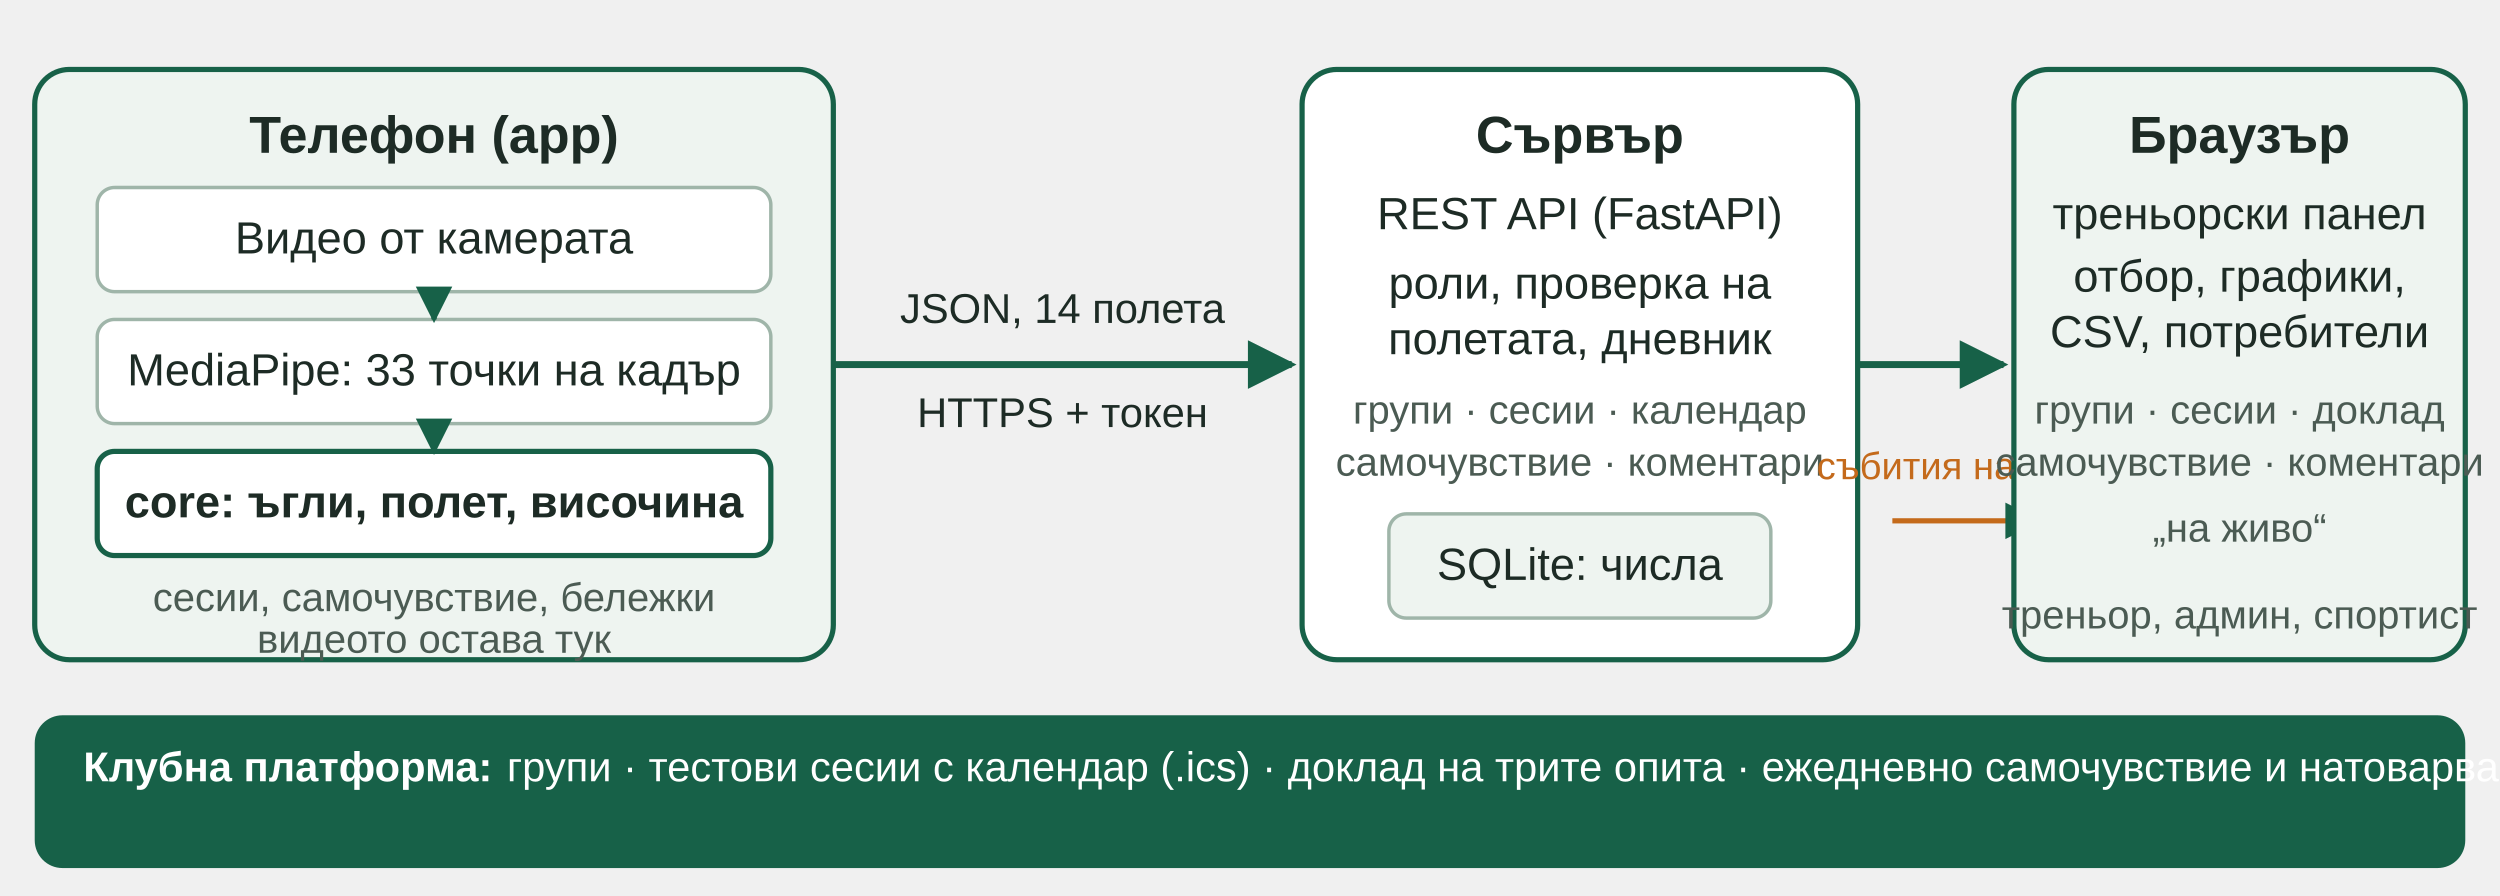
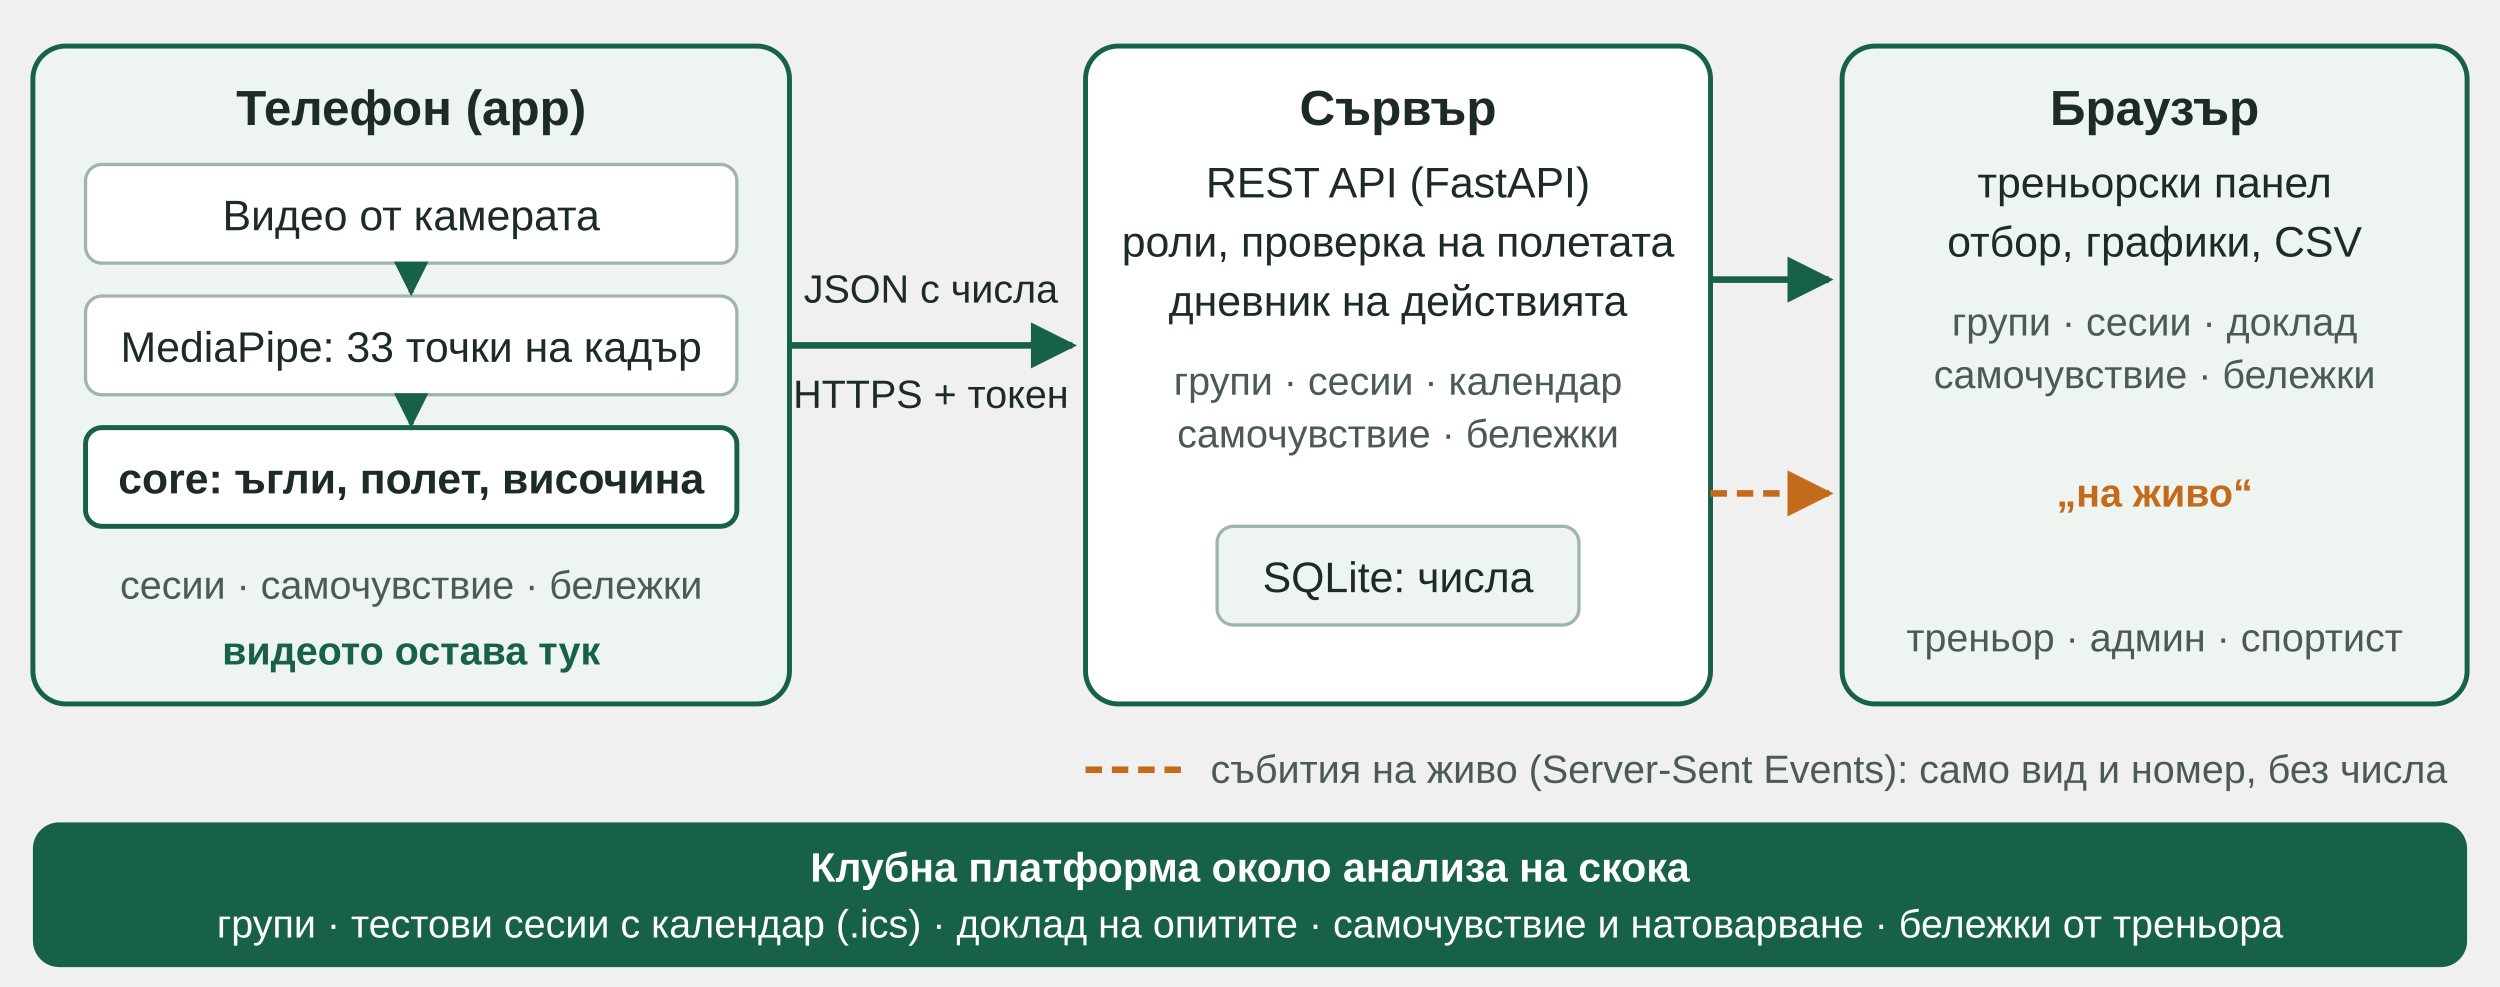
- <svg xmlns="http://www.w3.org/2000/svg" viewBox="0 0 720 258" font-family="Liberation Sans, Arial, sans-serif" font-size="13" fill="#1d2b25">
+ <svg xmlns="http://www.w3.org/2000/svg" viewBox="0 0 760 300" font-family="Liberation Sans, Arial, sans-serif" font-size="13" fill="#1d2b25">
  <defs>
    <marker id="arrow" viewBox="0 0 10 10" refX="9" refY="5" markerWidth="7" markerHeight="7" orient="auto">
      <path d="M0 0 L10 5 L0 10 z" fill="#176148" />
    </marker>
+     <marker id="live" viewBox="0 0 10 10" refX="9" refY="5" markerWidth="7" markerHeight="7" orient="auto">
+       <path d="M0 0 L10 5 L0 10 z" fill="#c46a1b" />
+     </marker>
  </defs>
-   <rect x="10" y="20" width="230" height="170" rx="10" fill="#eef4f0" stroke="#176148" stroke-width="1.5" />
-   <text x="125" y="44" text-anchor="middle" font-weight="700" font-size="15">Телефон (app)</text>
-   <rect x="28" y="54" width="194" height="30" rx="5" fill="#fff" stroke="#9fb5a9" />
-   <text x="125" y="73" text-anchor="middle">Видео от камерата</text>
-   <rect x="28" y="92" width="194" height="30" rx="5" fill="#fff" stroke="#9fb5a9" />
-   <text x="125" y="111" text-anchor="middle">MediaPipe: 33 точки на кадър</text>
-   <rect x="28" y="130" width="194" height="30" rx="5" fill="#fff" stroke="#176148" stroke-width="1.5" />
-   <text x="125" y="149" text-anchor="middle" font-weight="700">core: ъгли, полет, височина</text>
-   <text x="125" y="176" text-anchor="middle" font-size="11.5" fill="#4b5b53">сесии, самочувствие, бележки</text>
-   <text x="125" y="188" text-anchor="middle" font-size="11.5" fill="#4b5b53">видеото остава тук</text>
-   <line x1="125" y1="84" x2="125" y2="92" stroke="#176148" stroke-width="1.5" marker-end="url(#arrow)" />
-   <line x1="125" y1="122" x2="125" y2="130" stroke="#176148" stroke-width="1.5" marker-end="url(#arrow)" />
-   <line x1="240" y1="105" x2="372" y2="105" stroke="#176148" stroke-width="2" marker-end="url(#arrow)" />
-   <text x="306" y="93" text-anchor="middle" font-size="12">JSON, 14 полета</text>
-   <text x="306" y="123" text-anchor="middle" font-size="12">HTTPS + токен</text>
-   <rect x="375" y="20" width="160" height="170" rx="10" fill="#fff" stroke="#176148" stroke-width="1.5" />
-   <text x="455" y="44" text-anchor="middle" font-weight="700" font-size="15">Сървър</text>
-   <text x="455" y="66" text-anchor="middle">REST API (FastAPI)</text>
-   <text x="455" y="86" text-anchor="middle">роли, проверка на</text>
-   <text x="455" y="102" text-anchor="middle">полетата, дневник</text>
-   <text x="455" y="122" text-anchor="middle" font-size="11.5" fill="#4b5b53">групи · сесии · календар</text>
-   <text x="455" y="137" text-anchor="middle" font-size="11.5" fill="#4b5b53">самочувствие · коментари</text>
-   <rect x="400" y="148" width="110" height="30" rx="5" fill="#eef4f0" stroke="#9fb5a9" />
-   <text x="455" y="167" text-anchor="middle">SQLite: числа</text>
-   <line x1="535" y1="105" x2="577" y2="105" stroke="#176148" stroke-width="2" marker-end="url(#arrow)" />
-   <line x1="545" y1="150" x2="587" y2="150" stroke="#c46a1b" stroke-width="1.5" marker-end="url(#arrow)" />
-   <text x="566" y="138" text-anchor="middle" font-size="11" fill="#c46a1b">събития на живо</text>
-   <rect x="580" y="20" width="130" height="170" rx="10" fill="#eef4f0" stroke="#176148" stroke-width="1.5" />
-   <text x="645" y="44" text-anchor="middle" font-weight="700" font-size="15">Браузър</text>
-   <text x="645" y="66" text-anchor="middle">треньорски панел</text>
-   <text x="645" y="84" text-anchor="middle">отбор, графики,</text>
-   <text x="645" y="100" text-anchor="middle">CSV, потребители</text>
-   <text x="645" y="122" text-anchor="middle" font-size="11.5" fill="#4b5b53">групи · сесии · доклад</text>
-   <text x="645" y="137" text-anchor="middle" font-size="11.5" fill="#4b5b53">самочувствие · коментари</text>
-   <text x="645" y="156" text-anchor="middle" font-size="11.5" fill="#4b5b53">„на живо“</text>
-   <text x="645" y="181" text-anchor="middle" font-size="11.5" fill="#4b5b53">треньор, админ, спортист</text>
-   <rect x="10" y="206" width="700" height="44" rx="8" fill="#176148" />
-   <text x="24" y="225" font-size="12" fill="#fff" font-weight="700">Клубна платформа:</text>
-   <text x="146" y="225" font-size="12" fill="#fff">групи · тестови сесии с календар (.ics) · доклад на трите опита · ежедневно самочувствие и натоварване · бележки от треньора · обновяване на живо</text>
+   <rect x="10" y="14" width="230" height="200" rx="10" fill="#eef4f0" stroke="#176148" stroke-width="1.5" />
+   <text x="125" y="38" text-anchor="middle" font-weight="700" font-size="15">Телефон (app)</text>
+   <rect x="26" y="50" width="198" height="30" rx="5" fill="#fff" stroke="#9fb5a9" />
+   <text x="125" y="70" text-anchor="middle">Видео от камерата</text>
+   <rect x="26" y="90" width="198" height="30" rx="5" fill="#fff" stroke="#9fb5a9" />
+   <text x="125" y="110" text-anchor="middle">MediaPipe: 33 точки на кадър</text>
+   <rect x="26" y="130" width="198" height="30" rx="5" fill="#fff" stroke="#176148" stroke-width="1.5" />
+   <text x="125" y="150" text-anchor="middle" font-weight="700">core: ъгли, полет, височина</text>
+   <line x1="125" y1="80" x2="125" y2="89" stroke="#176148" stroke-width="1.5" marker-end="url(#arrow)" />
+   <line x1="125" y1="120" x2="125" y2="129" stroke="#176148" stroke-width="1.5" marker-end="url(#arrow)" />
+   <text x="125" y="182" text-anchor="middle" font-size="12" fill="#4b5b53">сесии · самочувствие · бележки</text>
+   <text x="125" y="202" text-anchor="middle" font-size="12" fill="#176148" font-weight="700">видеото остава тук</text>
+   <line x1="240" y1="105" x2="326" y2="105" stroke="#176148" stroke-width="2" marker-end="url(#arrow)" />
+   <text x="283" y="92" text-anchor="middle" font-size="12">JSON с числа</text>
+   <text x="283" y="124" text-anchor="middle" font-size="12">HTTPS + токен</text>
+   <rect x="330" y="14" width="190" height="200" rx="10" fill="#fff" stroke="#176148" stroke-width="1.5" />
+   <text x="425" y="38" text-anchor="middle" font-weight="700" font-size="15">Сървър</text>
+   <text x="425" y="60" text-anchor="middle">REST API (FastAPI)</text>
+   <text x="425" y="78" text-anchor="middle">роли, проверка на полетата</text>
+   <text x="425" y="96" text-anchor="middle">дневник на действията</text>
+   <text x="425" y="120" text-anchor="middle" font-size="12" fill="#4b5b53">групи · сесии · календар</text>
+   <text x="425" y="136" text-anchor="middle" font-size="12" fill="#4b5b53">самочувствие · бележки</text>
+   <rect x="370" y="160" width="110" height="30" rx="5" fill="#eef4f0" stroke="#9fb5a9" />
+   <text x="425" y="180" text-anchor="middle">SQLite: числа</text>
+   <line x1="520" y1="85" x2="556" y2="85" stroke="#176148" stroke-width="2" marker-end="url(#arrow)" />
+   <line x1="520" y1="150" x2="556" y2="150" stroke="#c46a1b" stroke-width="2" stroke-dasharray="5 3" marker-end="url(#live)" />
+   <rect x="560" y="14" width="190" height="200" rx="10" fill="#eef4f0" stroke="#176148" stroke-width="1.5" />
+   <text x="655" y="38" text-anchor="middle" font-weight="700" font-size="15">Браузър</text>
+   <text x="655" y="60" text-anchor="middle">треньорски панел</text>
+   <text x="655" y="78" text-anchor="middle">отбор, графики, CSV</text>
+   <text x="655" y="102" text-anchor="middle" font-size="12" fill="#4b5b53">групи · сесии · доклад</text>
+   <text x="655" y="118" text-anchor="middle" font-size="12" fill="#4b5b53">самочувствие · бележки</text>
+   <text x="655" y="154" text-anchor="middle" font-size="12" fill="#c46a1b" font-weight="700">„на живо“</text>
+   <text x="655" y="198" text-anchor="middle" font-size="12" fill="#4b5b53">треньор · админ · спортист</text>
+   <line x1="330" y1="234" x2="360" y2="234" stroke="#c46a1b" stroke-width="2" stroke-dasharray="5 3" />
+   <text x="368" y="238" font-size="12" fill="#4b5b53">събития на живо (Server-Sent Events): само вид и номер, без числа</text>
+   <rect x="10" y="250" width="740" height="44" rx="8" fill="#176148" />
+   <text x="380" y="268" text-anchor="middle" font-size="12.5" fill="#fff" font-weight="700">Клубна платформа около анализа на скока</text>
+   <text x="380" y="285" text-anchor="middle" font-size="12" fill="#fff">групи · тестови сесии с календар (.ics) · доклад на опитите · самочувствие и натоварване · бележки от треньора</text>
</svg>
